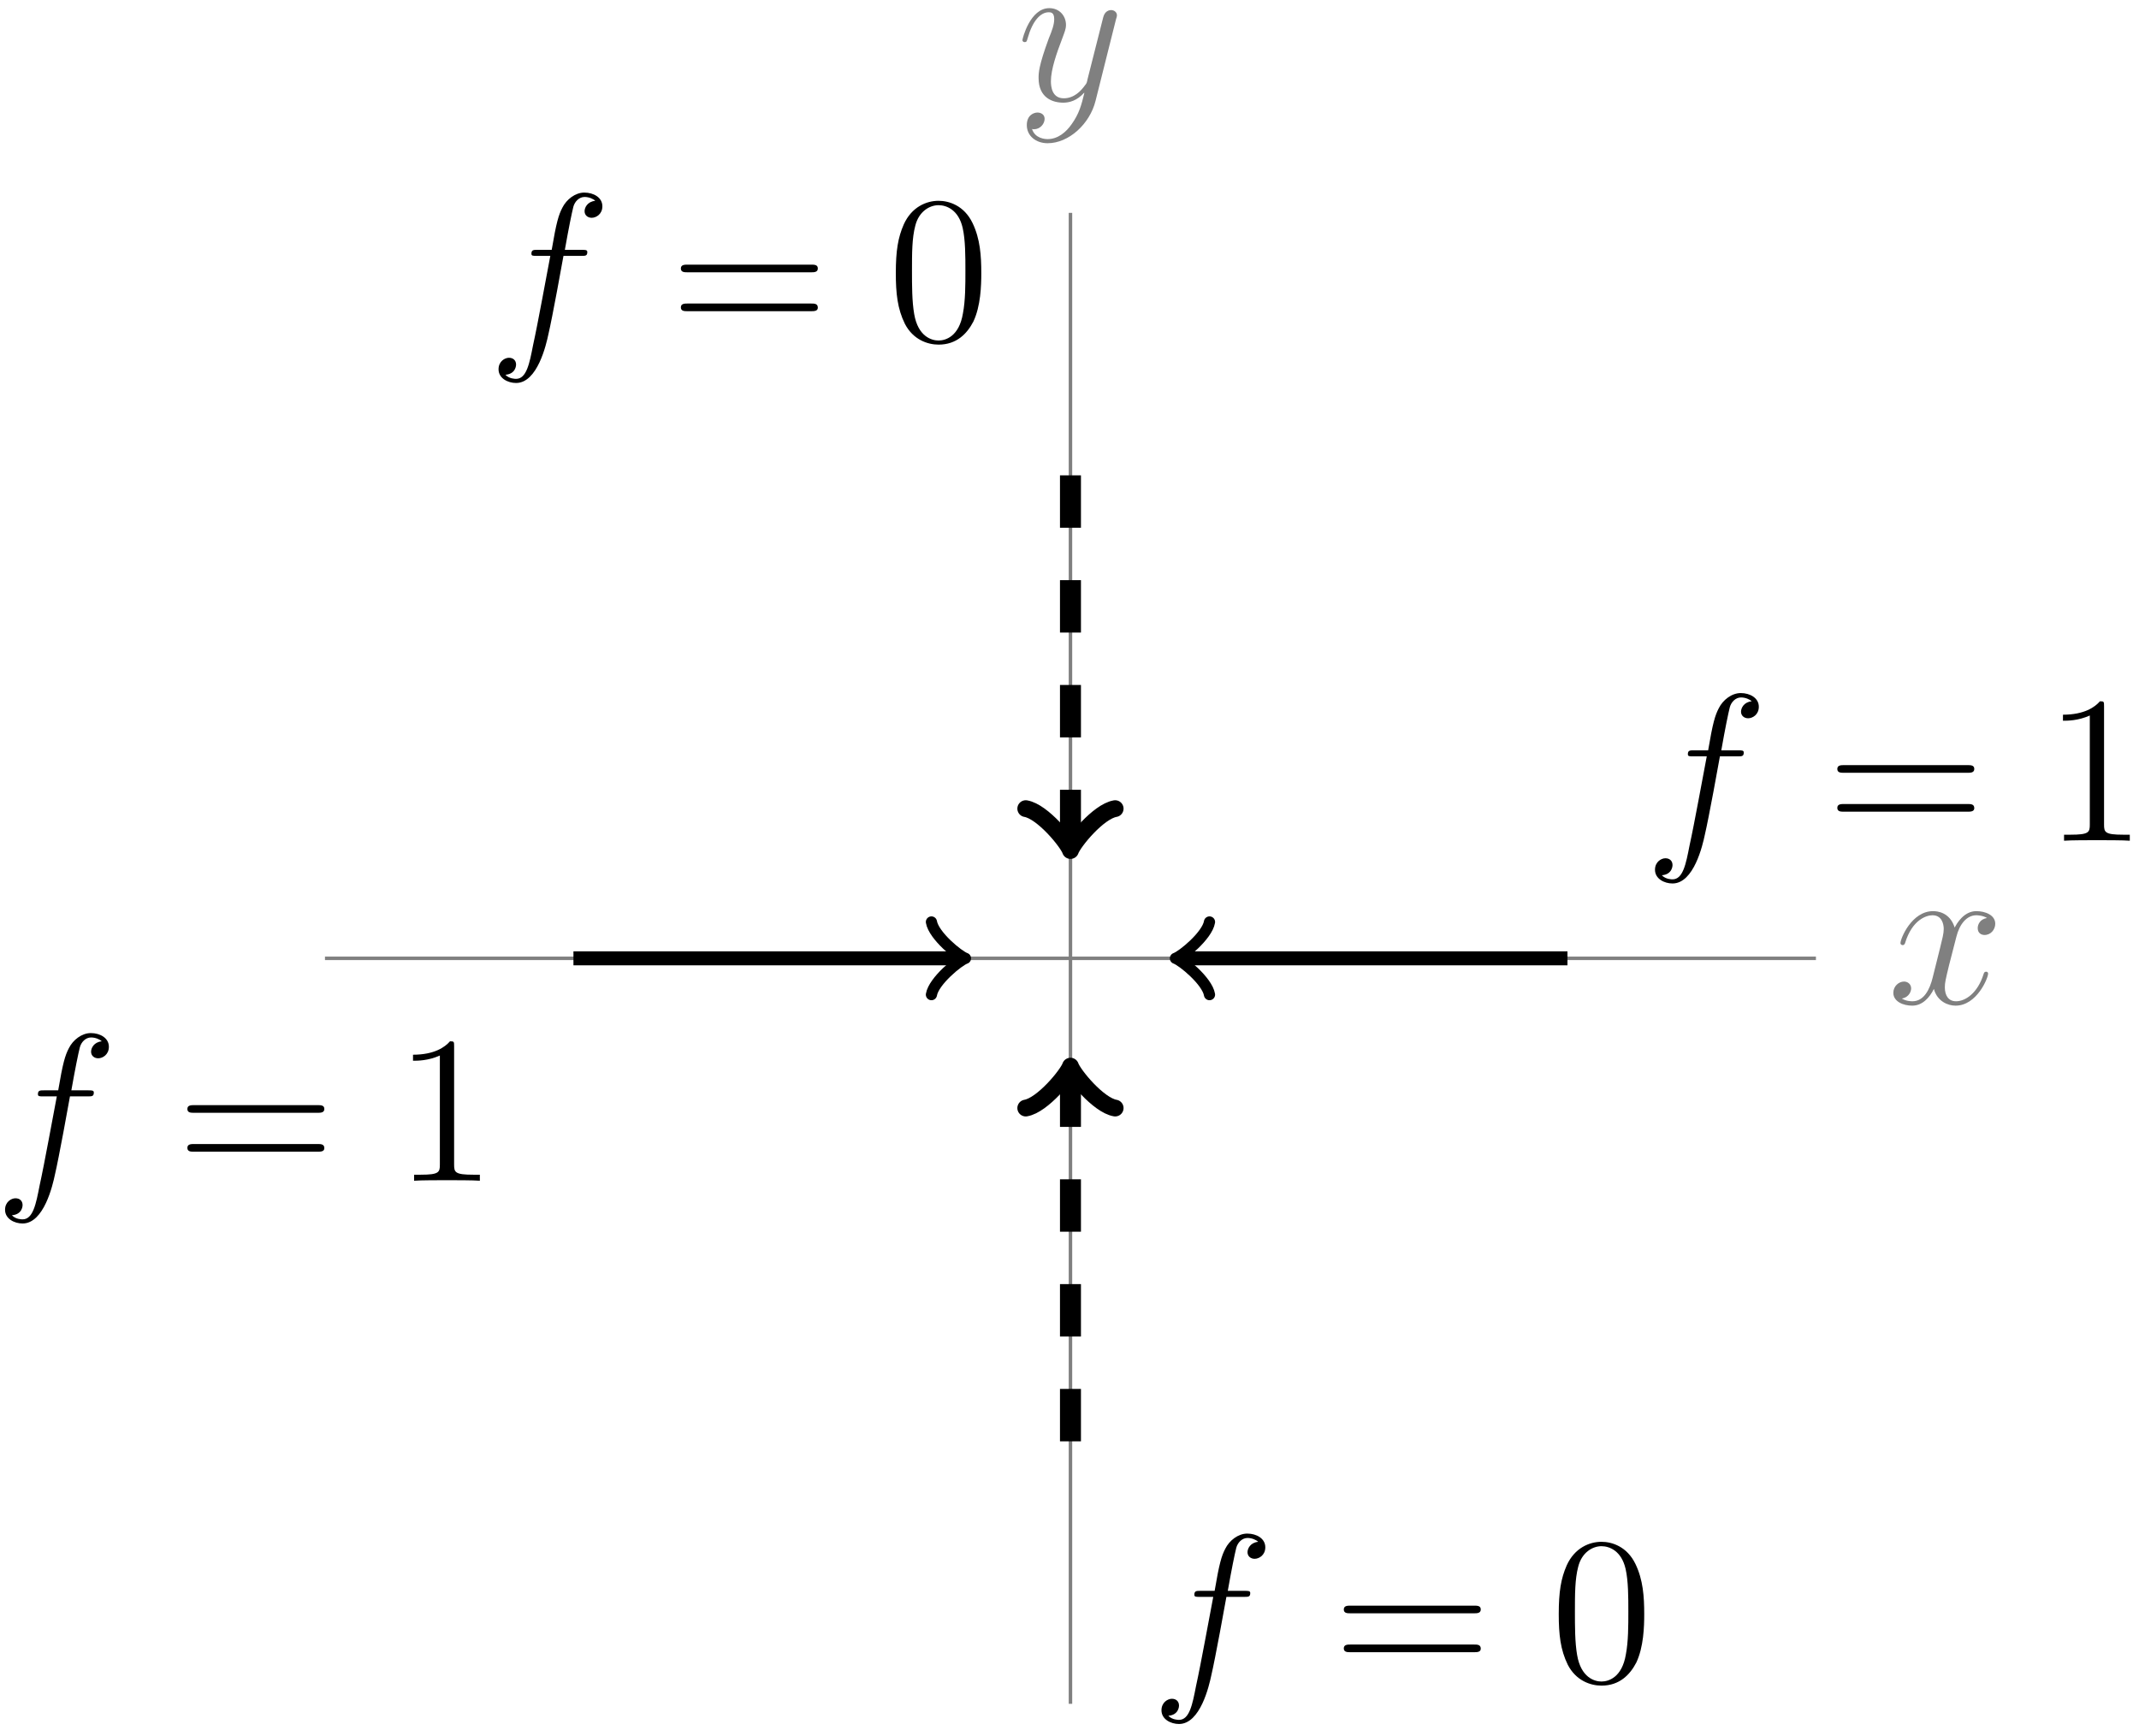
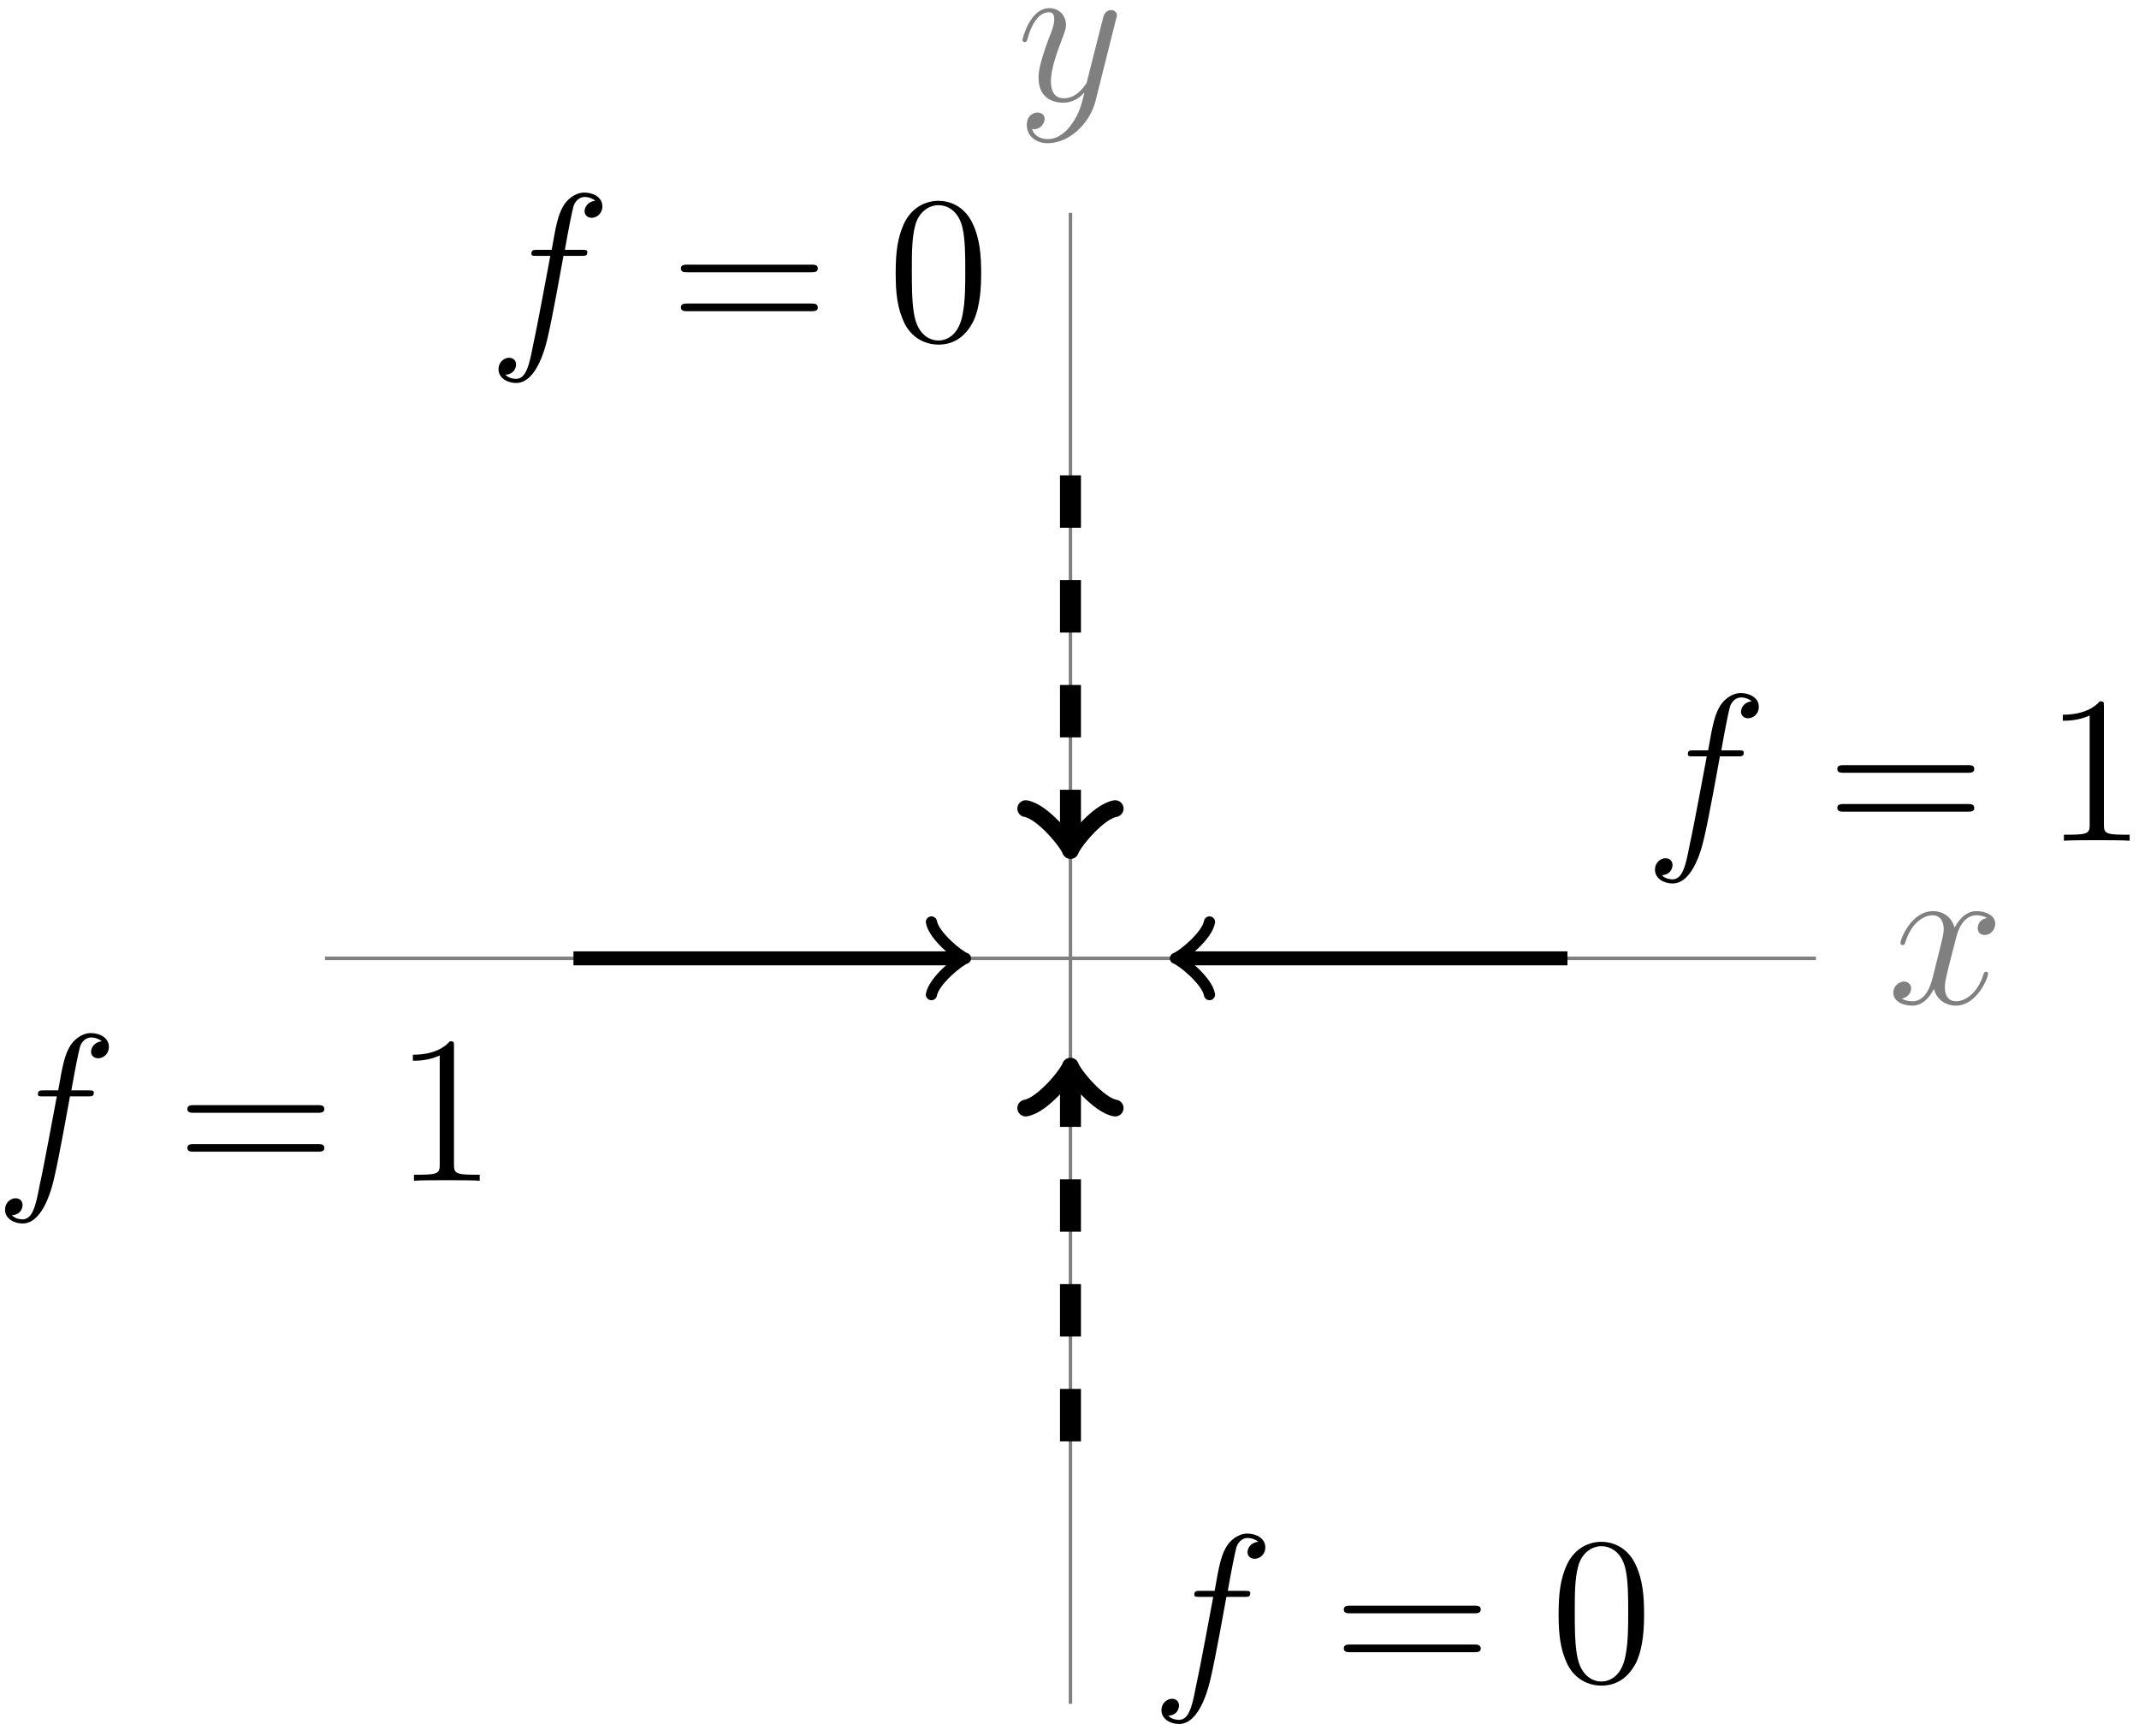
<svg xmlns="http://www.w3.org/2000/svg" xmlns:xlink="http://www.w3.org/1999/xlink" width="122pt" height="99pt" viewBox="0 0 122 99" version="1.1">
  <defs>
    <g>
      <symbol overflow="visible" id="glyph0-0">
        <path style="stroke:none;" d="" />
      </symbol>
      <symbol overflow="visible" id="glyph0-1">
        <path style="stroke:none;" d="M 5.672 -4.875 C 5.281 -4.812 5.141 -4.516 5.141 -4.297 C 5.141 -4 5.359 -3.906 5.531 -3.906 C 5.891 -3.906 6.141 -4.219 6.141 -4.547 C 6.141 -5.047 5.562 -5.266 5.062 -5.266 C 4.344 -5.266 3.938 -4.547 3.828 -4.328 C 3.547 -5.219 2.812 -5.266 2.594 -5.266 C 1.375 -5.266 0.734 -3.703 0.734 -3.438 C 0.734 -3.391 0.781 -3.328 0.859 -3.328 C 0.953 -3.328 0.984 -3.406 1 -3.453 C 1.406 -4.781 2.219 -5.031 2.562 -5.031 C 3.094 -5.031 3.203 -4.531 3.203 -4.25 C 3.203 -3.984 3.125 -3.703 2.984 -3.125 L 2.578 -1.5 C 2.406 -0.781 2.062 -0.125 1.422 -0.125 C 1.359 -0.125 1.062 -0.125 0.812 -0.281 C 1.25 -0.359 1.344 -0.719 1.344 -0.859 C 1.344 -1.094 1.156 -1.25 0.938 -1.25 C 0.641 -1.25 0.328 -0.984 0.328 -0.609 C 0.328 -0.109 0.891 0.125 1.406 0.125 C 1.984 0.125 2.391 -0.328 2.641 -0.828 C 2.828 -0.125 3.438 0.125 3.875 0.125 C 5.094 0.125 5.734 -1.453 5.734 -1.703 C 5.734 -1.766 5.688 -1.812 5.625 -1.812 C 5.516 -1.812 5.5 -1.75 5.469 -1.656 C 5.141 -0.609 4.453 -0.125 3.906 -0.125 C 3.484 -0.125 3.266 -0.438 3.266 -0.922 C 3.266 -1.188 3.312 -1.375 3.5 -2.156 L 3.922 -3.797 C 4.094 -4.5 4.5 -5.031 5.062 -5.031 C 5.078 -5.031 5.422 -5.031 5.672 -4.875 Z M 5.672 -4.875 " />
      </symbol>
      <symbol overflow="visible" id="glyph0-2">
        <path style="stroke:none;" d="M 3.141 1.344 C 2.828 1.797 2.359 2.203 1.766 2.203 C 1.625 2.203 1.047 2.172 0.875 1.625 C 0.906 1.641 0.969 1.641 0.984 1.641 C 1.344 1.641 1.594 1.328 1.594 1.047 C 1.594 0.781 1.359 0.688 1.188 0.688 C 0.984 0.688 0.578 0.828 0.578 1.406 C 0.578 2.016 1.094 2.438 1.766 2.438 C 2.969 2.438 4.172 1.344 4.5 0.016 L 5.672 -4.656 C 5.688 -4.703 5.719 -4.781 5.719 -4.859 C 5.719 -5.031 5.562 -5.156 5.391 -5.156 C 5.281 -5.156 5.031 -5.109 4.938 -4.75 L 4.047 -1.234 C 4 -1.016 4 -0.984 3.891 -0.859 C 3.656 -0.531 3.266 -0.125 2.688 -0.125 C 2.016 -0.125 1.953 -0.781 1.953 -1.094 C 1.953 -1.781 2.281 -2.703 2.609 -3.562 C 2.734 -3.906 2.812 -4.078 2.812 -4.312 C 2.812 -4.812 2.453 -5.266 1.859 -5.266 C 0.766 -5.266 0.328 -3.531 0.328 -3.438 C 0.328 -3.391 0.375 -3.328 0.453 -3.328 C 0.562 -3.328 0.578 -3.375 0.625 -3.547 C 0.906 -4.547 1.359 -5.031 1.828 -5.031 C 1.938 -5.031 2.141 -5.031 2.141 -4.641 C 2.141 -4.328 2.016 -3.984 1.828 -3.531 C 1.25 -1.953 1.25 -1.562 1.25 -1.281 C 1.25 -0.141 2.062 0.125 2.656 0.125 C 3 0.125 3.438 0.016 3.844 -0.438 L 3.859 -0.422 C 3.688 0.281 3.562 0.75 3.141 1.344 Z M 3.141 1.344 " />
      </symbol>
      <symbol overflow="visible" id="glyph0-3">
        <path style="stroke:none;" d="M 5.328 -4.812 C 5.562 -4.812 5.672 -4.812 5.672 -5.031 C 5.672 -5.156 5.562 -5.156 5.359 -5.156 L 4.391 -5.156 C 4.609 -6.391 4.781 -7.234 4.875 -7.609 C 4.953 -7.906 5.203 -8.172 5.516 -8.172 C 5.766 -8.172 6.016 -8.062 6.125 -7.953 C 5.672 -7.906 5.516 -7.562 5.516 -7.359 C 5.516 -7.125 5.703 -6.984 5.922 -6.984 C 6.172 -6.984 6.531 -7.188 6.531 -7.641 C 6.531 -8.141 6.031 -8.422 5.5 -8.422 C 4.984 -8.422 4.484 -8.031 4.25 -7.562 C 4.031 -7.141 3.906 -6.719 3.641 -5.156 L 2.828 -5.156 C 2.609 -5.156 2.484 -5.156 2.484 -4.938 C 2.484 -4.812 2.562 -4.812 2.797 -4.812 L 3.562 -4.812 C 3.344 -3.688 2.859 -0.984 2.578 0.281 C 2.375 1.328 2.203 2.203 1.609 2.203 C 1.562 2.203 1.219 2.203 1 1.969 C 1.609 1.922 1.609 1.406 1.609 1.391 C 1.609 1.141 1.438 1 1.203 1 C 0.969 1 0.609 1.203 0.609 1.656 C 0.609 2.172 1.141 2.438 1.609 2.438 C 2.828 2.438 3.328 0.25 3.453 -0.344 C 3.672 -1.266 4.25 -4.453 4.312 -4.812 Z M 5.328 -4.812 " />
      </symbol>
      <symbol overflow="visible" id="glyph1-0">
        <path style="stroke:none;" d="" />
      </symbol>
      <symbol overflow="visible" id="glyph1-1">
        <path style="stroke:none;" d="M 8.062 -3.875 C 8.234 -3.875 8.453 -3.875 8.453 -4.094 C 8.453 -4.312 8.25 -4.312 8.062 -4.312 L 1.031 -4.312 C 0.859 -4.312 0.641 -4.312 0.641 -4.094 C 0.641 -3.875 0.844 -3.875 1.031 -3.875 Z M 8.062 -1.656 C 8.234 -1.656 8.453 -1.656 8.453 -1.859 C 8.453 -2.094 8.25 -2.094 8.062 -2.094 L 1.031 -2.094 C 0.859 -2.094 0.641 -2.094 0.641 -1.875 C 0.641 -1.656 0.844 -1.656 1.031 -1.656 Z M 8.062 -1.656 " />
      </symbol>
      <symbol overflow="visible" id="glyph1-2">
        <path style="stroke:none;" d="M 5.359 -3.828 C 5.359 -4.812 5.297 -5.781 4.859 -6.688 C 4.375 -7.688 3.516 -7.953 2.922 -7.953 C 2.234 -7.953 1.391 -7.609 0.938 -6.609 C 0.609 -5.859 0.484 -5.109 0.484 -3.828 C 0.484 -2.672 0.578 -1.797 1 -0.938 C 1.469 -0.031 2.297 0.25 2.922 0.25 C 3.953 0.25 4.547 -0.375 4.906 -1.062 C 5.328 -1.953 5.359 -3.125 5.359 -3.828 Z M 2.922 0.016 C 2.531 0.016 1.75 -0.203 1.531 -1.5 C 1.406 -2.219 1.406 -3.125 1.406 -3.969 C 1.406 -4.953 1.406 -5.828 1.594 -6.531 C 1.797 -7.344 2.406 -7.703 2.922 -7.703 C 3.375 -7.703 4.062 -7.438 4.297 -6.406 C 4.453 -5.719 4.453 -4.781 4.453 -3.969 C 4.453 -3.172 4.453 -2.266 4.312 -1.531 C 4.094 -0.219 3.328 0.016 2.922 0.016 Z M 2.922 0.016 " />
      </symbol>
      <symbol overflow="visible" id="glyph1-3">
        <path style="stroke:none;" d="M 3.438 -7.656 C 3.438 -7.938 3.438 -7.953 3.203 -7.953 C 2.922 -7.625 2.312 -7.188 1.094 -7.188 L 1.094 -6.844 C 1.359 -6.844 1.953 -6.844 2.625 -7.141 L 2.625 -0.922 C 2.625 -0.484 2.578 -0.344 1.531 -0.344 L 1.156 -0.344 L 1.156 0 C 1.484 -0.031 2.641 -0.031 3.031 -0.031 C 3.438 -0.031 4.578 -0.031 4.906 0 L 4.906 -0.344 L 4.531 -0.344 C 3.484 -0.344 3.438 -0.484 3.438 -0.922 Z M 3.438 -7.656 " />
      </symbol>
    </g>
  </defs>
  <g id="surface1">
    <path style="fill:none;stroke-width:0.199;stroke-linecap:butt;stroke-linejoin:miter;stroke:rgb(50%,50%,50%);stroke-opacity:1;stroke-miterlimit:10;" d="M -42.52 -0 L 42.519 -0 " transform="matrix(1,0,0,-1,61.055,54.66)" />
    <g style="fill:rgb(50%,50%,50%);fill-opacity:1;">
      <use xlink:href="#glyph0-1" x="107.66" y="57.234" />
    </g>
    <path style="fill:none;stroke-width:0.199;stroke-linecap:butt;stroke-linejoin:miter;stroke:rgb(50%,50%,50%);stroke-opacity:1;stroke-miterlimit:10;" d="M -0 -42.52 L -0 42.519 " transform="matrix(1,0,0,-1,61.055,54.66)" />
    <g style="fill:rgb(50%,50%,50%);fill-opacity:1;">
      <use xlink:href="#glyph0-2" x="57.987" y="5.731" />
    </g>
    <path style="fill:none;stroke-width:1.196;stroke-linecap:butt;stroke-linejoin:miter;stroke:rgb(0%,0%,0%);stroke-opacity:1;stroke-dasharray:2.989,2.989;stroke-miterlimit:10;" d="M -0 6.625 L -0 28.348 " transform="matrix(1,0,0,-1,61.055,54.66)" />
    <path style="fill:none;stroke-width:0.956;stroke-linecap:round;stroke-linejoin:round;stroke:rgb(0%,0%,0%);stroke-opacity:1;stroke-miterlimit:10;" d="M -1.913 2.55 C -1.753 1.593 0.001 0.16 0.477 -0 C 0.001 -0.16 -1.753 -1.594 -1.913 -2.551 " transform="matrix(0,1,1,0,61.055,48.03431)" />
    <g style="fill:rgb(0%,0%,0%);fill-opacity:1;">
      <use xlink:href="#glyph0-3" x="27.826" y="19.406" />
    </g>
    <g style="fill:rgb(0%,0%,0%);fill-opacity:1;">
      <use xlink:href="#glyph1-1" x="38.193" y="19.406" />
    </g>
    <g style="fill:rgb(0%,0%,0%);fill-opacity:1;">
-       <use xlink:href="#glyph1-2" x="50.61" y="19.406" />
+       <use xlink:href="#glyph1-2" x="50.602" y="19.406" />
    </g>
    <path style="fill:none;stroke-width:1.196;stroke-linecap:butt;stroke-linejoin:miter;stroke:rgb(0%,0%,0%);stroke-opacity:1;stroke-dasharray:2.989,2.989;stroke-miterlimit:10;" d="M -0 -6.625 L -0 -28.348 " transform="matrix(1,0,0,-1,61.055,54.66)" />
    <path style="fill:none;stroke-width:0.956;stroke-linecap:round;stroke-linejoin:round;stroke:rgb(0%,0%,0%);stroke-opacity:1;stroke-miterlimit:10;" d="M -1.914 2.551 C -1.753 1.594 0.001 0.16 0.477 0 C 0.001 -0.16 -1.753 -1.593 -1.914 -2.55 " transform="matrix(0,-1,-1,0,61.055,61.28569)" />
    <g style="fill:rgb(0%,0%,0%);fill-opacity:1;">
      <use xlink:href="#glyph0-3" x="65.637" y="95.892" />
    </g>
    <g style="fill:rgb(0%,0%,0%);fill-opacity:1;">
      <use xlink:href="#glyph1-1" x="76.004" y="95.892" />
    </g>
    <g style="fill:rgb(0%,0%,0%);fill-opacity:1;">
-       <use xlink:href="#glyph1-2" x="88.421" y="95.892" />
+       <use xlink:href="#glyph1-2" x="88.413" y="95.892" />
    </g>
    <path style="fill:none;stroke-width:0.797;stroke-linecap:butt;stroke-linejoin:miter;stroke:rgb(0%,0%,0%);stroke-opacity:1;stroke-miterlimit:10;" d="M 6.375 -0 L 28.347 -0 " transform="matrix(1,0,0,-1,61.055,54.66)" />
    <path style="fill:none;stroke-width:0.638;stroke-linecap:round;stroke-linejoin:round;stroke:rgb(0%,0%,0%);stroke-opacity:1;stroke-miterlimit:10;" d="M -1.553 2.07 C -1.424 1.297 0.002 0.129 0.389 0 C 0.002 -0.129 -1.424 -1.297 -1.553 -2.074 " transform="matrix(-1,0,0,1,67.43163,54.66)" />
    <g style="fill:rgb(0%,0%,0%);fill-opacity:1;">
      <use xlink:href="#glyph0-3" x="93.785" y="47.952" />
    </g>
    <g style="fill:rgb(0%,0%,0%);fill-opacity:1;">
      <use xlink:href="#glyph1-1" x="104.152" y="47.952" />
    </g>
    <g style="fill:rgb(0%,0%,0%);fill-opacity:1;">
-       <use xlink:href="#glyph1-3" x="116.569" y="47.952" />
+       <use xlink:href="#glyph1-3" x="116.561" y="47.952" />
    </g>
    <path style="fill:none;stroke-width:0.797;stroke-linecap:butt;stroke-linejoin:miter;stroke:rgb(0%,0%,0%);stroke-opacity:1;stroke-miterlimit:10;" d="M -6.375 -0 L -28.348 -0 " transform="matrix(1,0,0,-1,61.055,54.66)" />
    <path style="fill:none;stroke-width:0.638;stroke-linecap:round;stroke-linejoin:round;stroke:rgb(0%,0%,0%);stroke-opacity:1;stroke-miterlimit:10;" d="M -1.553 2.074 C -1.424 1.297 0.001 0.129 0.388 -0 C 0.001 -0.129 -1.424 -1.297 -1.553 -2.07 " transform="matrix(1,0,0,-1,54.67837,54.66)" />
    <g style="fill:rgb(0%,0%,0%);fill-opacity:1;">
      <use xlink:href="#glyph0-3" x="-0.321" y="67.345" />
    </g>
    <g style="fill:rgb(0%,0%,0%);fill-opacity:1;">
      <use xlink:href="#glyph1-1" x="10.046" y="67.345" />
    </g>
    <g style="fill:rgb(0%,0%,0%);fill-opacity:1;">
-       <use xlink:href="#glyph1-3" x="22.463" y="67.345" />
+       <use xlink:href="#glyph1-3" x="22.455" y="67.345" />
    </g>
  </g>
</svg>
